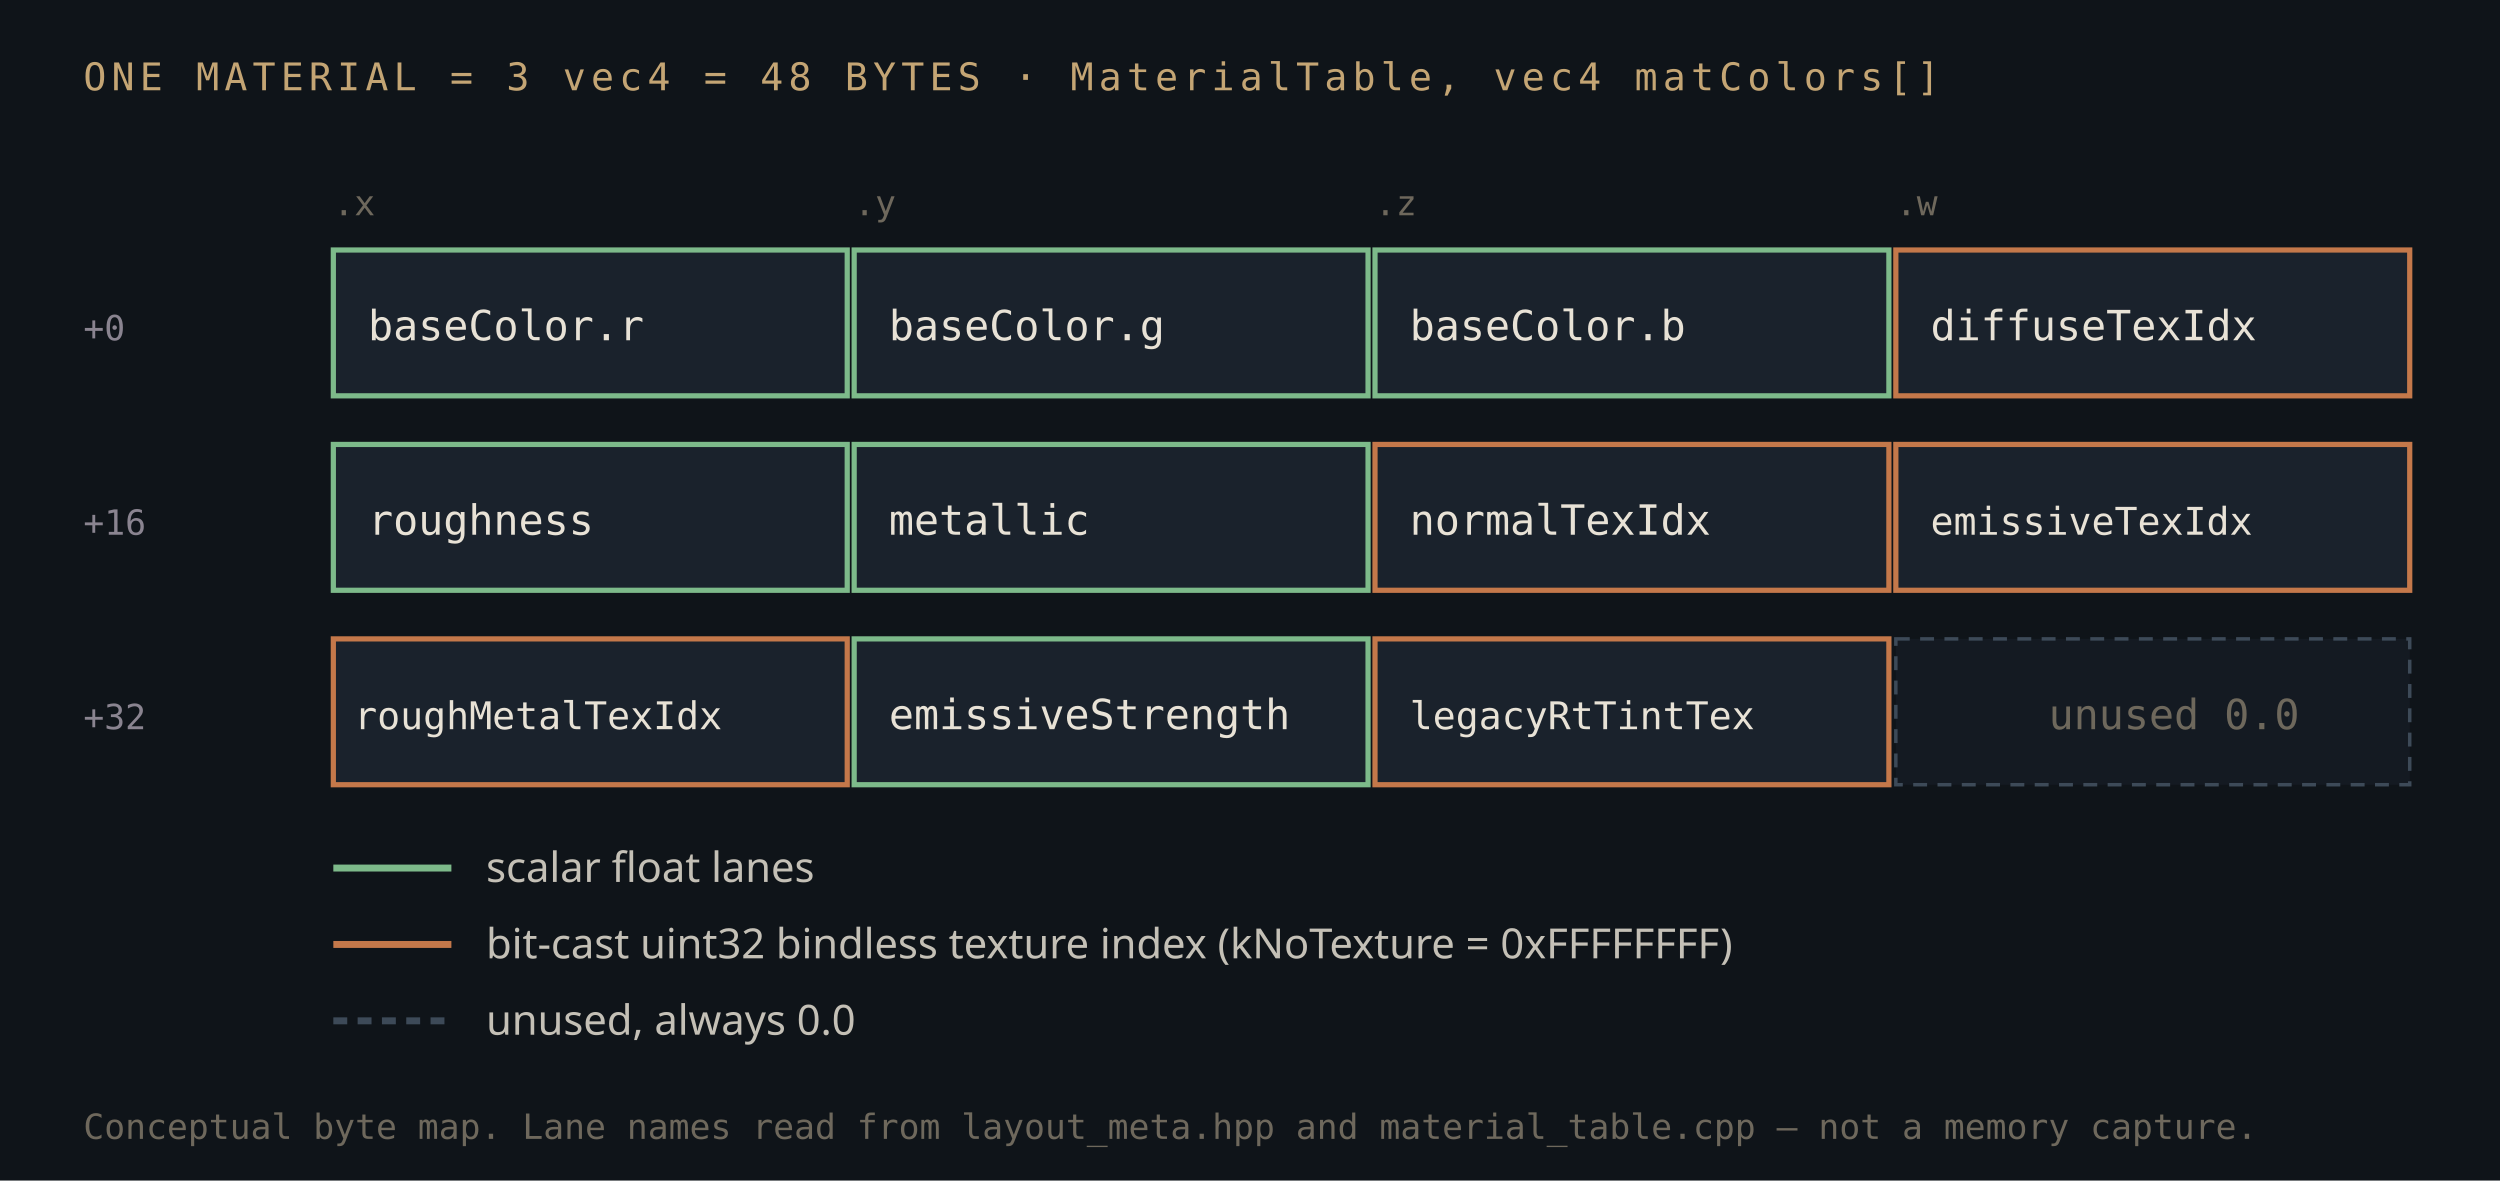
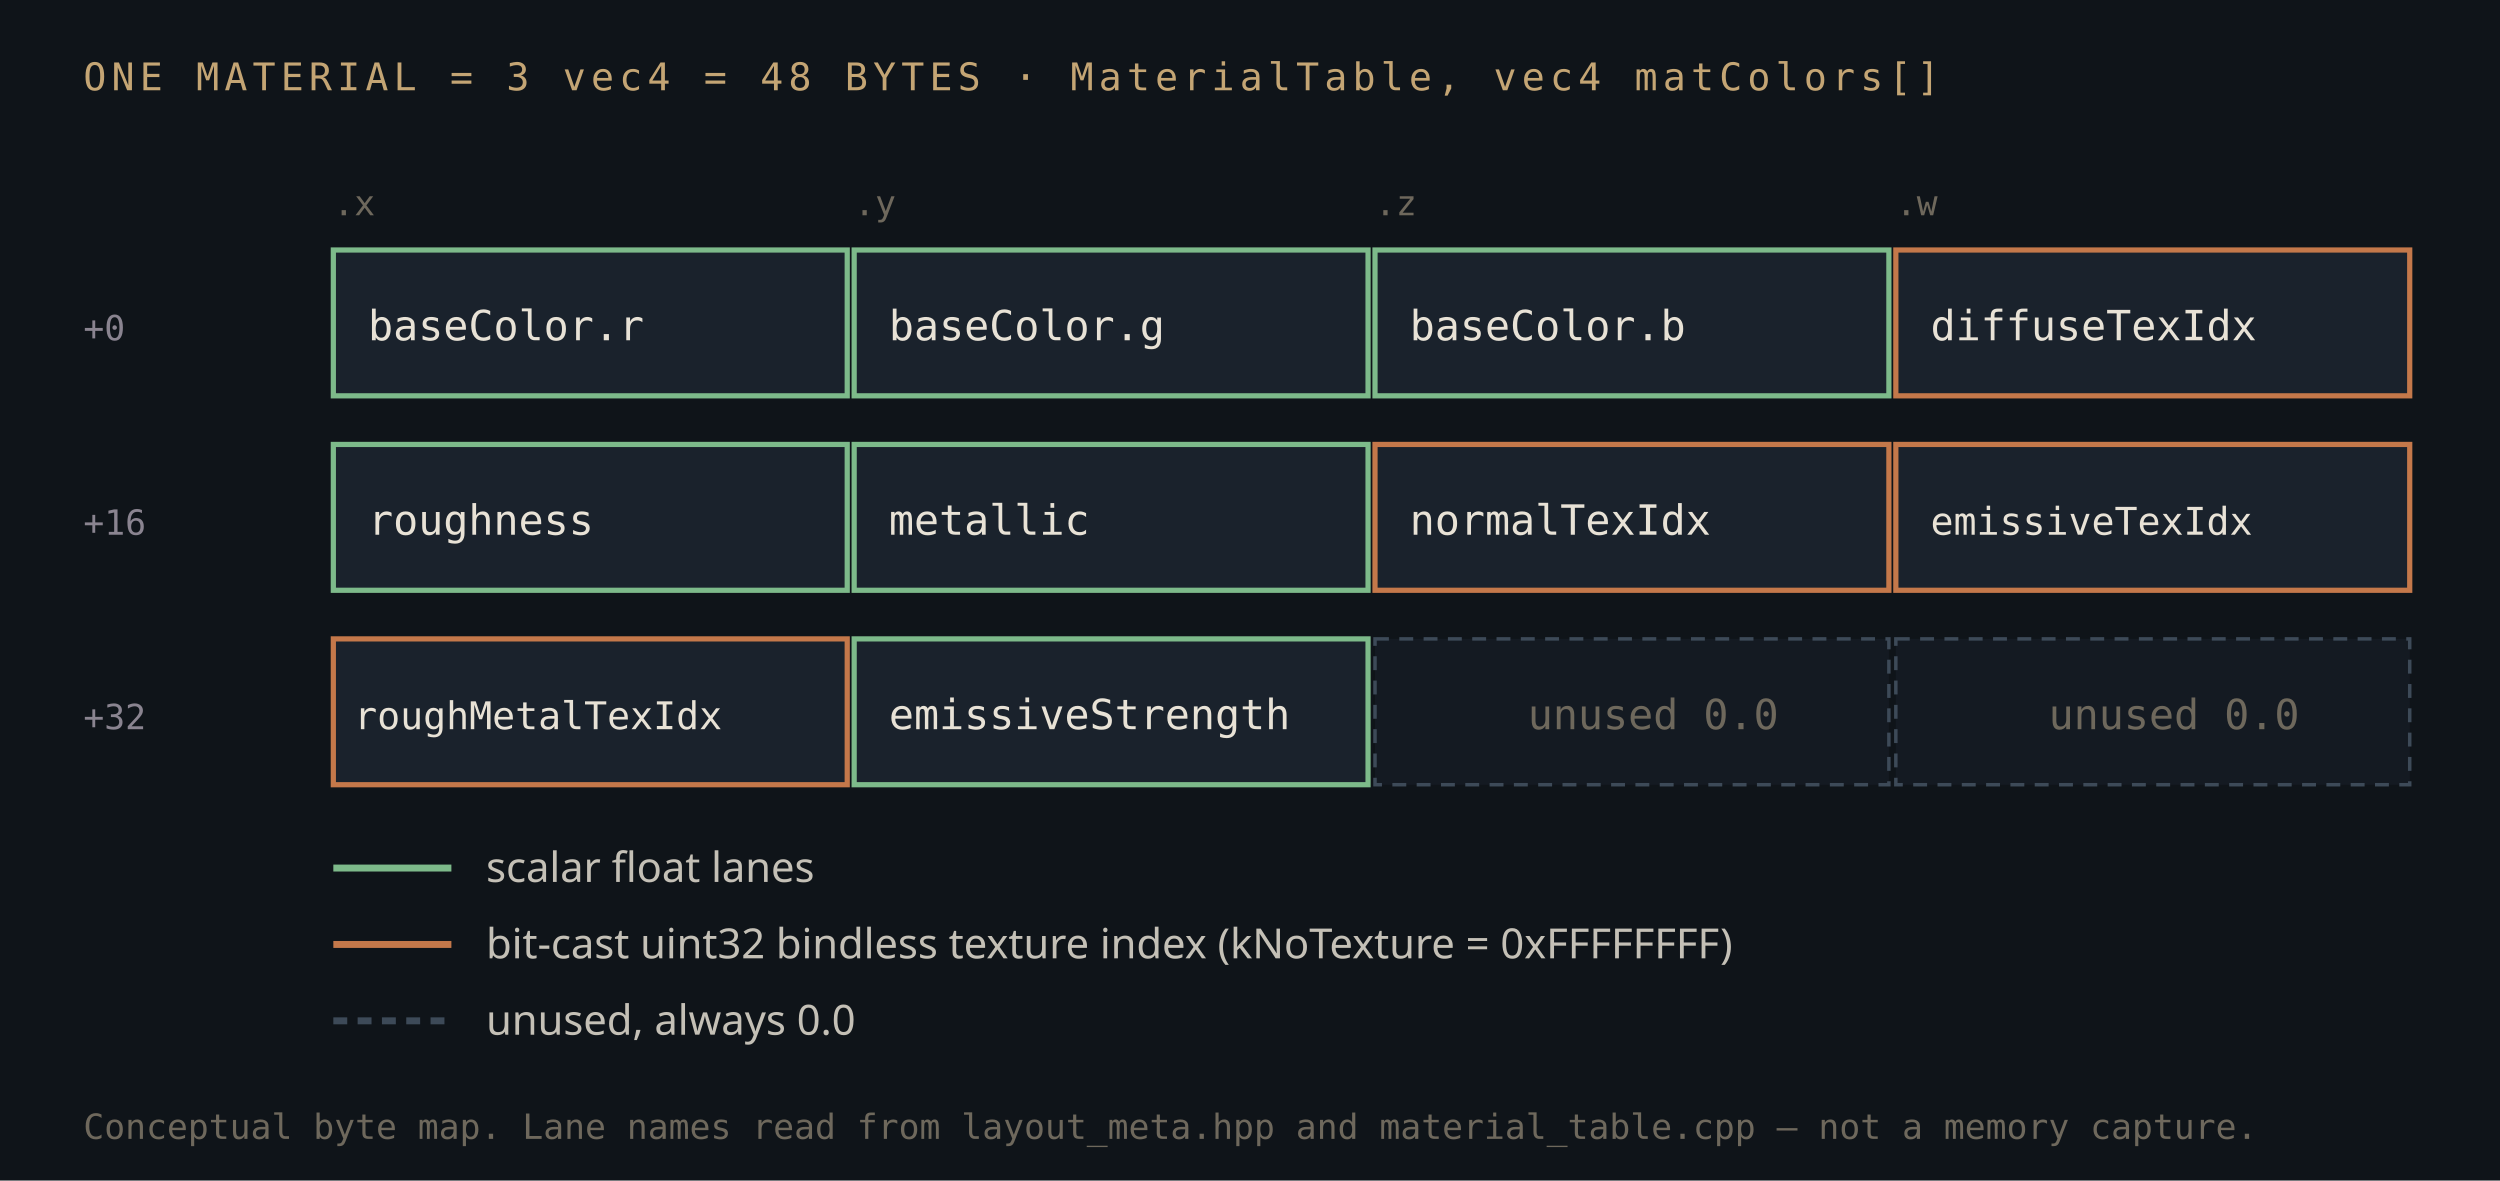
<svg xmlns="http://www.w3.org/2000/svg" viewBox="0 0 720 340" class="unit-diagram" role="img" aria-label="Byte map of one material row: three vec4 slots, twelve float lanes, coloured by lane kind">
  <rect width="100%" height="100%" fill="#0f1419" />
  <text x="24" y="26" fill="#c4a574" font-family="IBM Plex Mono,monospace" font-size="11" letter-spacing="1.5">ONE MATERIAL = 3 vec4 = 48 BYTES  ·  MaterialTable, vec4 matColors[]</text>
  <text x="96" y="62" fill="#6e685c" font-family="IBM Plex Mono,monospace" font-size="10">.x</text>
  <text x="246" y="62" fill="#6e685c" font-family="IBM Plex Mono,monospace" font-size="10">.y</text>
  <text x="396" y="62" fill="#6e685c" font-family="IBM Plex Mono,monospace" font-size="10">.z</text>
  <text x="546" y="62" fill="#6e685c" font-family="IBM Plex Mono,monospace" font-size="10">.w</text>
  <text x="24" y="98" fill="#8a8490" font-family="IBM Plex Mono,monospace" font-size="10">+0</text>
  <rect x="96" y="72" width="148" height="42" fill="#1a222c" stroke="#7dba8a" stroke-width="1.5" />
  <rect x="246" y="72" width="148" height="42" fill="#1a222c" stroke="#7dba8a" stroke-width="1.5" />
  <rect x="396" y="72" width="148" height="42" fill="#1a222c" stroke="#7dba8a" stroke-width="1.5" />
  <rect x="546" y="72" width="148" height="42" fill="#1a222c" stroke="#c4784a" stroke-width="1.5" />
  <text x="106" y="98" fill="#e8e2d6" font-family="IBM Plex Mono,monospace" font-size="12">baseColor.r</text>
  <text x="256" y="98" fill="#e8e2d6" font-family="IBM Plex Mono,monospace" font-size="12">baseColor.g</text>
  <text x="406" y="98" fill="#e8e2d6" font-family="IBM Plex Mono,monospace" font-size="12">baseColor.b</text>
  <text x="556" y="98" fill="#e8e2d6" font-family="IBM Plex Mono,monospace" font-size="12">diffuseTexIdx</text>
  <text x="24" y="154" fill="#8a8490" font-family="IBM Plex Mono,monospace" font-size="10">+16</text>
  <rect x="96" y="128" width="148" height="42" fill="#1a222c" stroke="#7dba8a" stroke-width="1.5" />
  <rect x="246" y="128" width="148" height="42" fill="#1a222c" stroke="#7dba8a" stroke-width="1.5" />
  <rect x="396" y="128" width="148" height="42" fill="#1a222c" stroke="#c4784a" stroke-width="1.5" />
  <rect x="546" y="128" width="148" height="42" fill="#1a222c" stroke="#c4784a" stroke-width="1.5" />
  <text x="106" y="154" fill="#e8e2d6" font-family="IBM Plex Mono,monospace" font-size="12">roughness</text>
  <text x="256" y="154" fill="#e8e2d6" font-family="IBM Plex Mono,monospace" font-size="12">metallic</text>
  <text x="406" y="154" fill="#e8e2d6" font-family="IBM Plex Mono,monospace" font-size="12">normalTexIdx</text>
  <text x="556" y="154" fill="#e8e2d6" font-family="IBM Plex Mono,monospace" font-size="11">emissiveTexIdx</text>
  <text x="24" y="210" fill="#8a8490" font-family="IBM Plex Mono,monospace" font-size="10">+32</text>
  <rect x="96" y="184" width="148" height="42" fill="#1a222c" stroke="#c4784a" stroke-width="1.5" />
  <rect x="246" y="184" width="148" height="42" fill="#1a222c" stroke="#7dba8a" stroke-width="1.5" />
-   <rect x="396" y="184" width="148" height="42" fill="#1a222c" stroke="#c4784a" stroke-width="1.5" />
+   <rect x="396" y="184" width="148" height="42" fill="#141a22" stroke="#3d4a58" stroke-width="1" stroke-dasharray="4 3" />
  <rect x="546" y="184" width="148" height="42" fill="#141a22" stroke="#3d4a58" stroke-width="1" stroke-dasharray="4 3" />
  <text x="102" y="210" fill="#e8e2d6" font-family="IBM Plex Mono,monospace" font-size="11">roughMetalTexIdx</text>
  <text x="256" y="210" fill="#e8e2d6" font-family="IBM Plex Mono,monospace" font-size="12">emissiveStrength</text>
-   <text x="406" y="210" fill="#e8e2d6" font-family="IBM Plex Mono,monospace" font-size="11">legacyRtTintTex</text>
+   <text x="440" y="210" fill="#6e685c" font-family="IBM Plex Mono,monospace" font-size="12">unused 0.0</text>
  <text x="590" y="210" fill="#6e685c" font-family="IBM Plex Mono,monospace" font-size="12">unused 0.0</text>
  <line x1="96" y1="250" x2="130" y2="250" stroke="#7dba8a" stroke-width="2" />
  <text x="140" y="254" fill="#c4c0b6" font-family="DM Sans,sans-serif" font-size="12">scalar float lanes</text>
  <line x1="96" y1="272" x2="130" y2="272" stroke="#c4784a" stroke-width="2" />
  <text x="140" y="276" fill="#c4c0b6" font-family="DM Sans,sans-serif" font-size="12">bit-cast uint32 bindless texture index (kNoTexture = 0xFFFFFFFF)</text>
  <line x1="96" y1="294" x2="130" y2="294" stroke="#3d4a58" stroke-width="2" stroke-dasharray="4 3" />
  <text x="140" y="298" fill="#c4c0b6" font-family="DM Sans,sans-serif" font-size="12">unused, always 0.0</text>
  <text x="24" y="328" fill="#6e685c" font-family="IBM Plex Mono,monospace" font-size="10">Conceptual byte map. Lane names read from layout_meta.hpp and material_table.cpp — not a memory capture.</text>
</svg>
